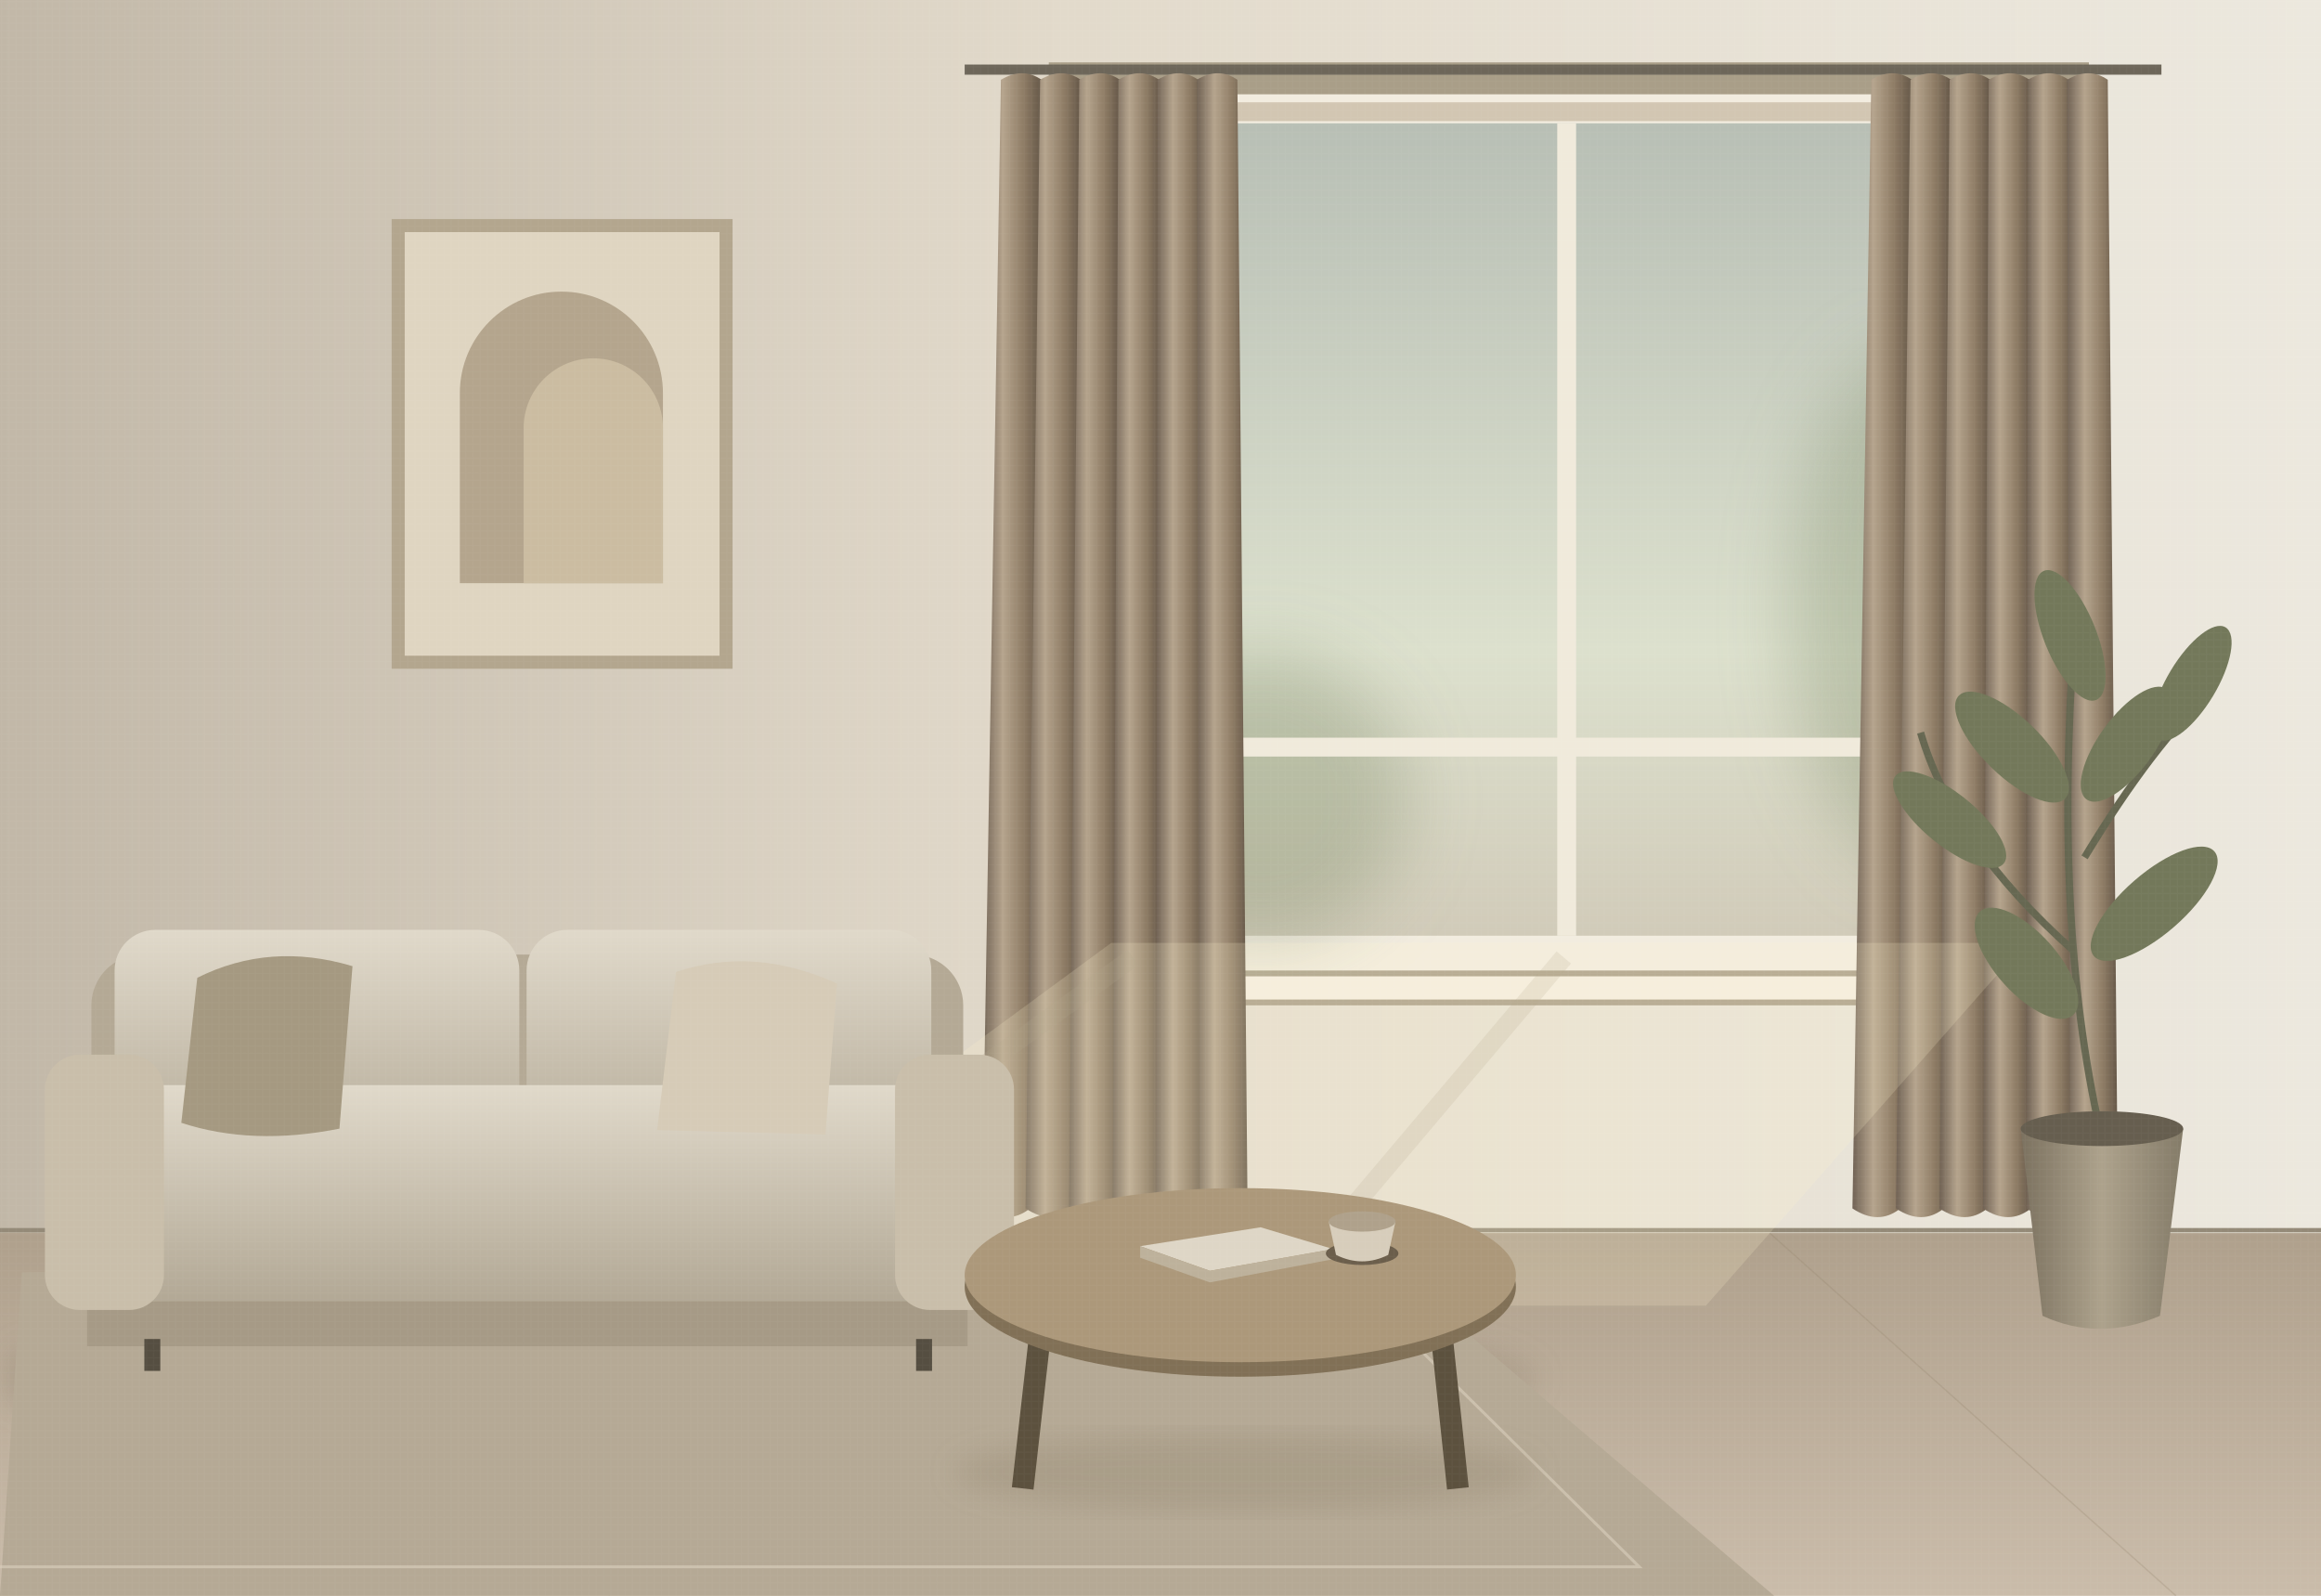
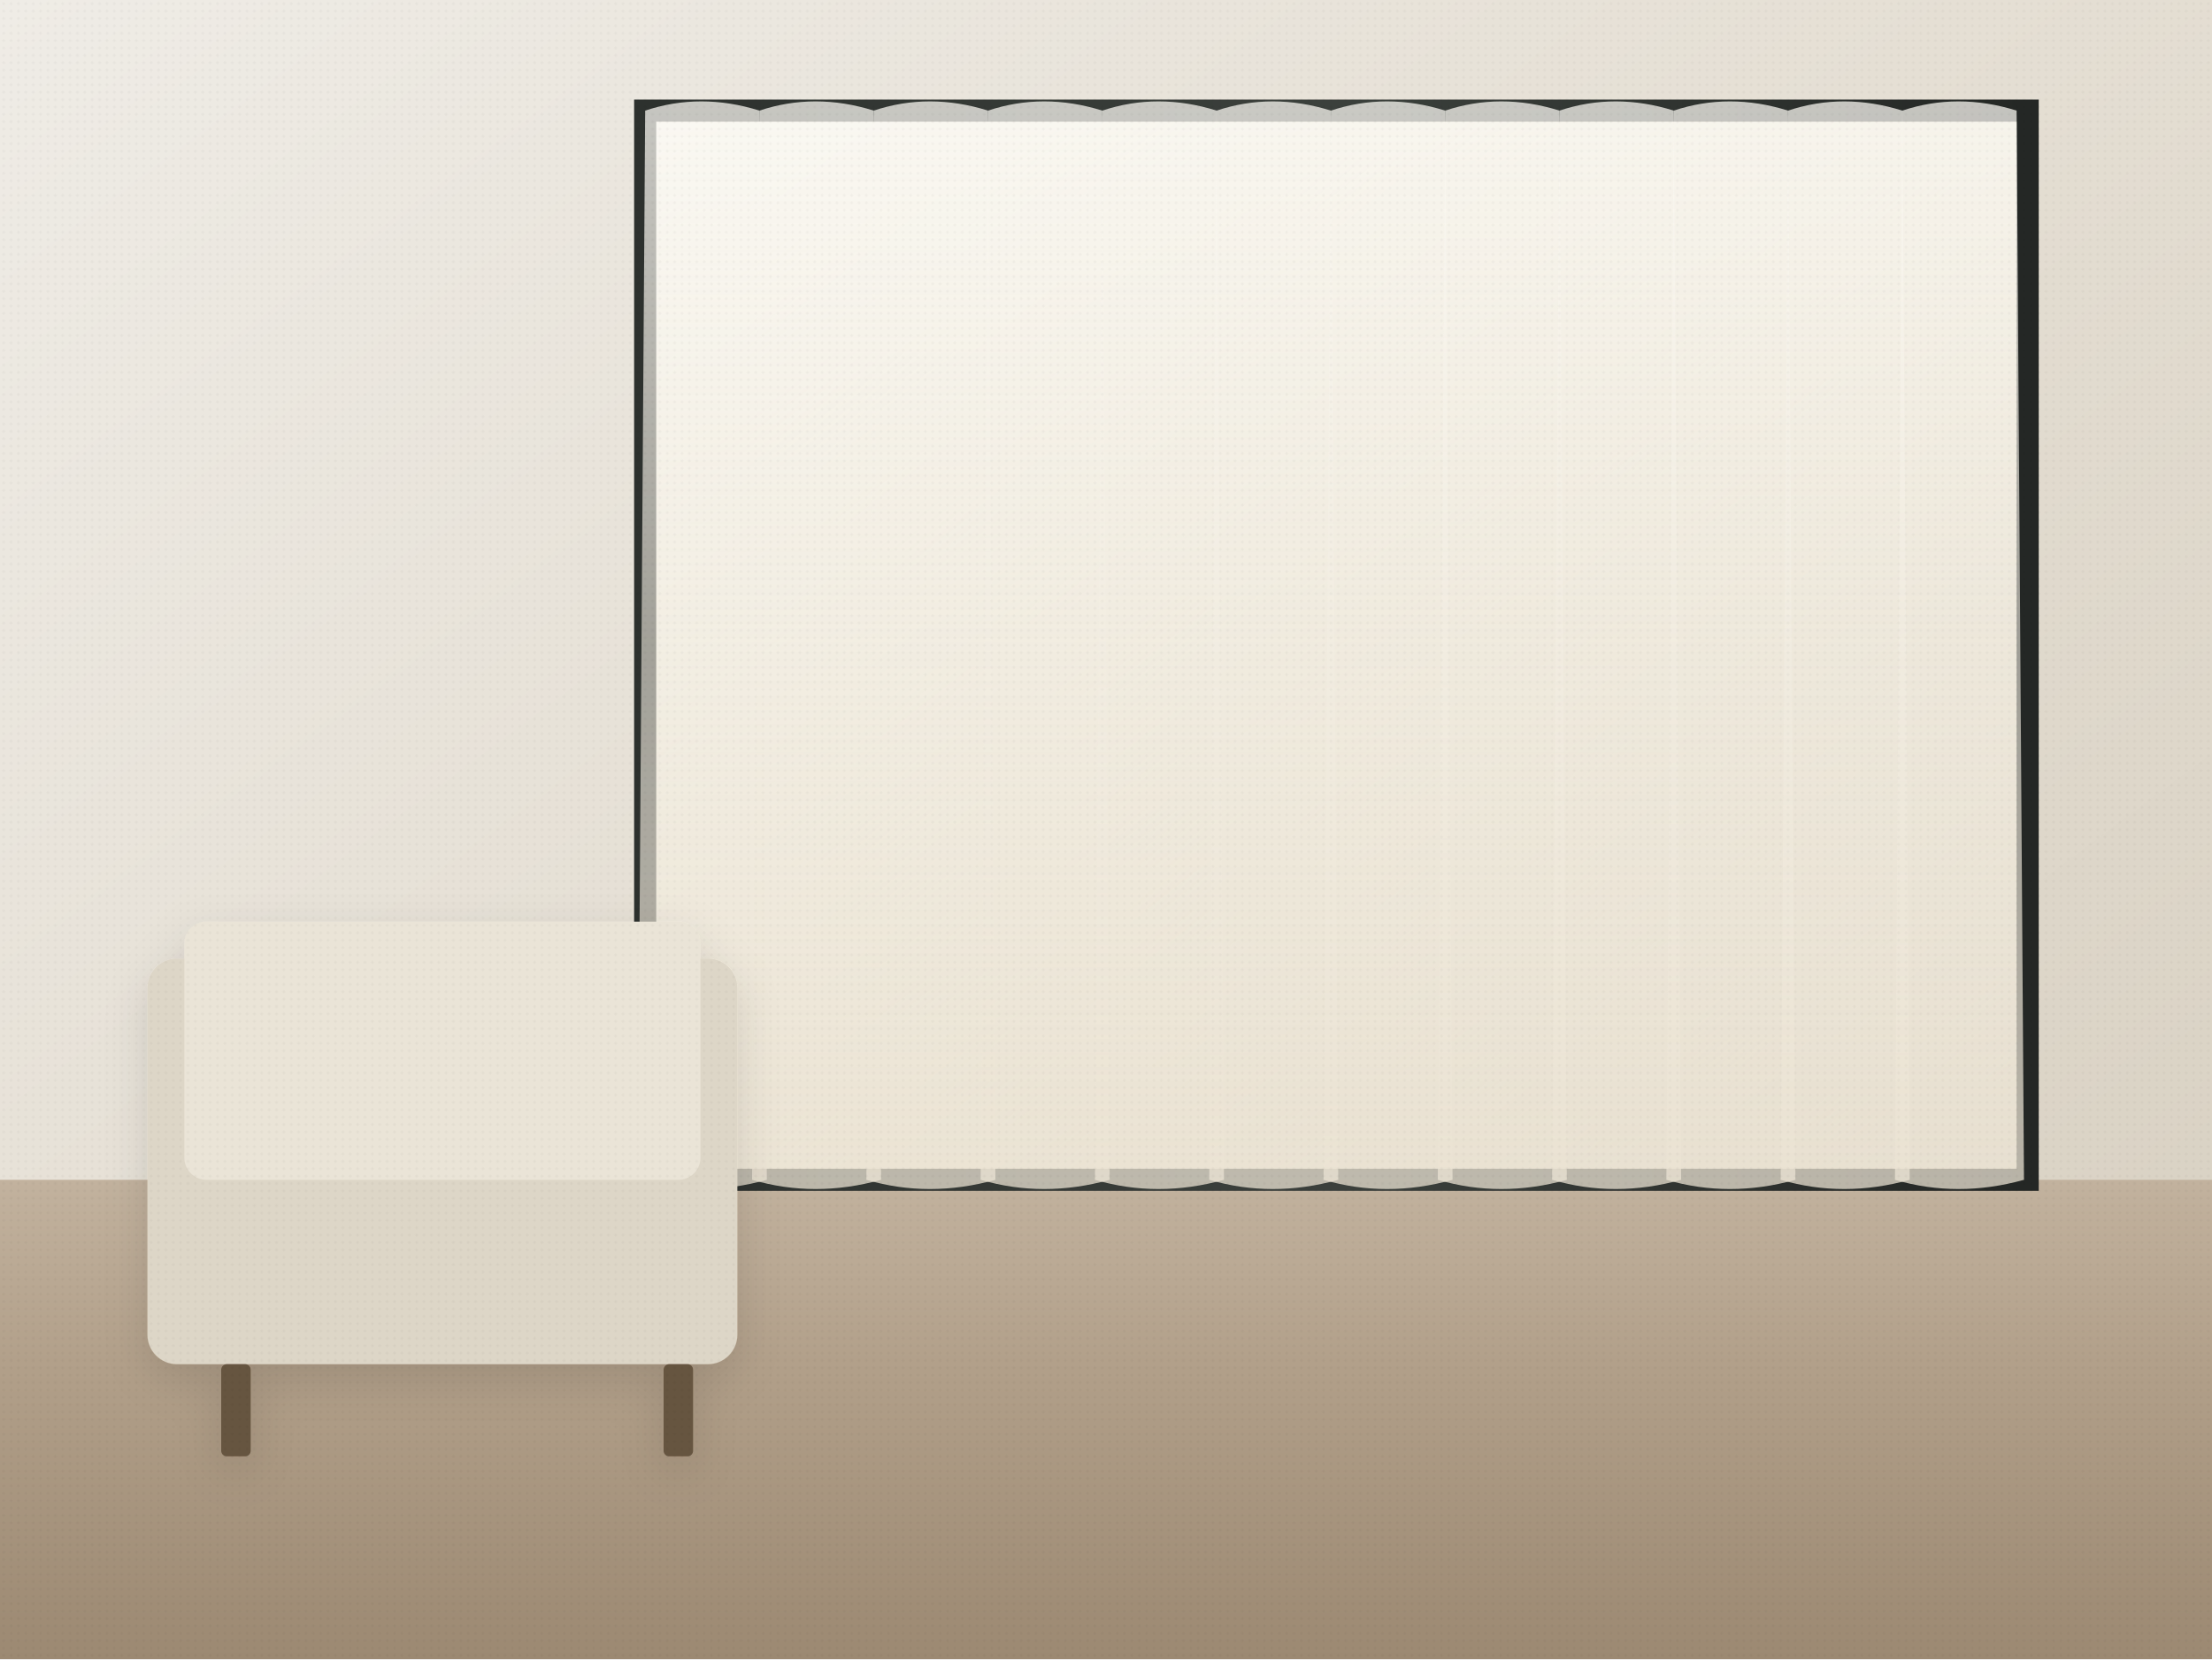
- <svg xmlns="http://www.w3.org/2000/svg" width="1600" height="1100" viewBox="0 0 1600 1100">
+ <svg xmlns="http://www.w3.org/2000/svg" width="1200" height="900" viewBox="0 0 1200 900">
  <defs>
-     <linearGradient id="wall">
-       <stop stop-color="#c1b7a7" />
-       <stop offset=".46" stop-color="#e2dacb" />
-       <stop offset="1" stop-color="#ece8de" />
+     <linearGradient id="warmWall" x1="0%" y1="0%" x2="100%" y2="100%">
+       <stop offset="0%" stop-color="#EFECE6" />
+       <stop offset="45%" stop-color="#E5DFD4" />
+       <stop offset="100%" stop-color="#D6CEBF" />
    </linearGradient>
-     <linearGradient id="floor" x2="0" y2="1">
-       <stop stop-color="#afa08c" />
-       <stop offset="1" stop-color="#cabcaa" />
+     <linearGradient id="woodFloor" x1="0%" y1="0%" x2="0%" y2="100%">
+       <stop offset="0%" stop-color="#C2B29E" />
+       <stop offset="40%" stop-color="#B19F89" />
+       <stop offset="100%" stop-color="#9C8972" />
    </linearGradient>
-     <linearGradient id="glass" x2="0" y2="1">
-       <stop stop-color="#b8bfb5" />
-       <stop offset=".65" stop-color="#dce0cd" />
-       <stop offset="1" stop-color="#d1cbb9" />
+     <linearGradient id="windowLight" x1="0%" y1="0%" x2="100%" y2="100%">
+       <stop offset="0%" stop-color="#FDFCF7" stop-opacity="0.85" />
+       <stop offset="60%" stop-color="#F4EEDB" stop-opacity="0.45" />
+       <stop offset="100%" stop-color="#E8DEC8" stop-opacity="0.1" />
    </linearGradient>
-     <linearGradient id="linen">
-       <stop stop-color="#b8ac96" />
-       <stop offset=".55" stop-color="#d3c9b7" />
-       <stop offset="1" stop-color="#c6bba4" />
+     <linearGradient id="sunbeam" x1="0%" y1="0%" x2="80%" y2="100%">
+       <stop offset="0%" stop-color="#FFFDF5" stop-opacity="0.32" />
+       <stop offset="60%" stop-color="#FFF8E7" stop-opacity="0.12" />
+       <stop offset="100%" stop-color="#FFF5D6" stop-opacity="0" />
    </linearGradient>
-     <linearGradient id="fold" x2="0" y2="1">
-       <stop stop-color="#c1b39b" />
-       <stop offset=".6" stop-color="#dfd4c0" />
-       <stop offset=".95" stop-color="#aa9b83" />
-       <stop offset="1" stop-color="#887c69" />
+     <linearGradient id="steelMullion" x1="0%" y1="0%" x2="100%" y2="0%">
+       <stop offset="0%" stop-color="#2D312E" />
+       <stop offset="50%" stop-color="#3B403C" />
+       <stop offset="100%" stop-color="#242725" />
    </linearGradient>
-     <linearGradient id="slat" x2="0" y2="1">
-       <stop stop-color="#d5c5aa" />
-       <stop offset=".65" stop-color="#bcaa8a" />
-       <stop offset="1" stop-color="#887757" />
+     <linearGradient id="softLinen" x1="0%" y1="0%" x2="100%" y2="0%">
+       <stop offset="0%" stop-color="#DFD8CB" />
+       <stop offset="50%" stop-color="#EDE7DC" />
+       <stop offset="100%" stop-color="#D8D0C1" />
    </linearGradient>
-     <linearGradient id="sofa" x2="0" y2="1">
-       <stop stop-color="#e0d9ca" />
-       <stop offset="1" stop-color="#b2a895" />
+     <linearGradient id="darkLinen" x1="0%" y1="0%" x2="100%" y2="0%">
+       <stop offset="0%" stop-color="#565B54" />
+       <stop offset="50%" stop-color="#676D65" />
+       <stop offset="100%" stop-color="#4C504A" />
    </linearGradient>
-     <linearGradient id="pot">
-       <stop stop-color="#7b715f" />
-       <stop offset=".5" stop-color="#ada28c" />
-       <stop offset="1" stop-color="#847b68" />
+     <linearGradient id="sheerFabric" x1="0%" y1="0%" x2="0%" y2="100%">
+       <stop offset="0%" stop-color="#FAF8F2" stop-opacity="0.75" />
+       <stop offset="50%" stop-color="#F2EDE2" stop-opacity="0.6" />
+       <stop offset="100%" stop-color="#EBE3D3" stop-opacity="0.75" />
    </linearGradient>
-     <filter id="blur">
-       <feGaussianBlur stdDeviation="24" />
+     <filter id="softBlur" x="-20%" y="-20%" width="140%" height="140%">
+       <feGaussianBlur stdDeviation="16" />
    </filter>
-     <filter id="shadow">
-       <feGaussianBlur stdDeviation="10" />
+     <filter id="deepBlur" x="-30%" y="-30%" width="160%" height="160%">
+       <feGaussianBlur stdDeviation="32" />
    </filter>
-     <pattern id="grain" width="5" height="5" patternUnits="userSpaceOnUse">
-       <path d="M0 1h5M1 0v5" stroke="#fff" stroke-opacity=".035" stroke-width=".7" />
+     <filter id="gentleShadow" x="-10%" y="-10%" width="120%" height="120%">
+       <feDropShadow dx="0" dy="8" stdDeviation="12" flood-color="#1D211F" flood-opacity="0.12" />
+     </filter>
+     <pattern id="weavePattern" width="6" height="6" patternUnits="userSpaceOnUse">
+       <path d="M0 3h6 M3 0v6" stroke="#9C9281" stroke-width="0.75" stroke-opacity="0.18" />
+     </pattern>
+     <pattern id="microGrain" width="4" height="4" patternUnits="userSpaceOnUse">
+       <circle cx="2" cy="2" r="0.8" fill="#1D211F" fill-opacity="0.03" />
    </pattern>
  </defs>
-   <path fill="url(#wall)" d="M0 0h1600v1100H0z" />
-   <path d="M0 850h1600v250H0z" fill="url(#floor)" />
-   <path d="M0 848h1600" stroke="#948a78" stroke-width="3" />
-   <path d="M180 850L40 1100m400-250-20 250m280-250 80 250m180-250 180 250m80-250 280 250" stroke="#93806b" stroke-opacity=".25" />
-   <path d="M723 43h717v650H723z" fill="#a99e88" />
-   <path d="M744 65h674v604H744z" fill="#f2ecdf" />
-   <path d="M765 85h630v560H765z" fill="url(#glass)" />
-   <g opacity=".3" filter="url(#blur)" fill="#6e7e58">
-     <ellipse cx="1320" cy="420" rx="85" ry="180" />
-     <ellipse cx="870" cy="550" rx="100" ry="100" />
+   <rect width="1200" height="900" fill="url(#warmWall)" />
+   <path d="M0 640 L1200 640 L1200 900 L0 900 Z" fill="url(#woodFloor)" />
+   <rect x="350" y="60" width="750" height="580" fill="url(#windowLight)" />
+   <rect x="350" y="60" width="750" height="580" fill="none" stroke="url(#steelMullion)" stroke-width="12" />
+   <line x1="725" y1="60" x2="725" y2="640" stroke="url(#steelMullion)" stroke-width="8" />
+   <path d="M350 60 Q380 50 412 60 L416 640 Q380 650 346 640 Z" fill="url(#sheerFabric)" />
+   <path d="M412 60 Q442 50 474 60 L478 640 Q442 650 408 640 Z" fill="url(#sheerFabric)" />
+   <path d="M474 60 Q504 50 536 60 L540 640 Q504 650 470 640 Z" fill="url(#sheerFabric)" />
+   <path d="M536 60 Q566 50 598 60 L602 640 Q566 650 532 640 Z" fill="url(#sheerFabric)" />
+   <path d="M598 60 Q628 50 660 60 L664 640 Q628 650 594 640 Z" fill="url(#sheerFabric)" />
+   <path d="M660 60 Q690 50 722 60 L726 640 Q690 650 656 640 Z" fill="url(#sheerFabric)" />
+   <path d="M722 60 Q752 50 784 60 L788 640 Q752 650 718 640 Z" fill="url(#sheerFabric)" />
+   <path d="M784 60 Q814 50 846 60 L850 640 Q814 650 780 640 Z" fill="url(#sheerFabric)" />
+   <path d="M846 60 Q876 50 908 60 L912 640 Q876 650 842 640 Z" fill="url(#sheerFabric)" />
+   <path d="M908 60 Q938 50 970 60 L974 640 Q938 650 904 640 Z" fill="url(#sheerFabric)" />
+   <path d="M970 60 Q1000 50 1032 60 L1036 640 Q1000 650 966 640 Z" fill="url(#sheerFabric)" />
+   <path d="M1032 60 Q1062 50 1094 60 L1098 640 Q1062 650 1028 640 Z" fill="url(#sheerFabric)" />
+   <g filter="url(#gentleShadow)">
+     <rect x="80" y="520" width="320" height="220" rx="16" fill="#DDD6C7" />
+     <rect x="100" y="500" width="280" height="140" rx="12" fill="#EAE4D7" />
+     <rect x="120" y="740" width="16" height="50" rx="3" fill="#665440" />
+     <rect x="360" y="740" width="16" height="50" rx="3" fill="#665440" />
  </g>
-   <path d="M1080 85v560M765 515h630" stroke="#f0eadb" stroke-width="13" />
-   <path d="M750 77h658" stroke="#d2c6b2" stroke-width="13" />
-   <path d="M720 681h727" stroke="#f4eddf" stroke-width="16" />
-   <defs>
-     <linearGradient id="curtainFold">
-       <stop stop-color="#706254" />
-       <stop offset=".35" stop-color="#b5a48d" />
-       <stop offset=".7" stop-color="#8e7c65" />
-       <stop offset="1" stop-color="#645647" />
-     </linearGradient>
-   </defs>
-   <path d="M665 48h825" stroke="#6d6659" stroke-width="7" />
-   <path d="M690 55q15-9 28 0l-8 778q-15 12-33 0z" fill="url(#curtainFold)" />
-   <path d="M717 55q15-9 28 0l-5 778q-15 12-33 0z" fill="url(#curtainFold)" />
-   <path d="M744 55q15-9 28 0l-2 778q-15 12-33 0z" fill="url(#curtainFold)" />
-   <path d="M771 55q15-9 28 0l1 778q-15 12-33 0z" fill="url(#curtainFold)" />
-   <path d="M798 55q15-9 28 0l4 778q-15 12-33 0z" fill="url(#curtainFold)" />
-   <path d="M825 55q15-9 28 0l7 778q-15 12-33 0z" fill="url(#curtainFold)" />
-   <path d="M1290 55q15-9 28 0l-8 778q-15 12-33 0z" fill="url(#curtainFold)" />
-   <path d="M1317 55q15-9 28 0l-5 778q-15 12-33 0z" fill="url(#curtainFold)" />
-   <path d="M1344 55q15-9 28 0l-2 778q-15 12-33 0z" fill="url(#curtainFold)" />
-   <path d="M1371 55q15-9 28 0l1 778q-15 12-33 0z" fill="url(#curtainFold)" />
-   <path d="M1398 55q15-9 28 0l4 778q-15 12-33 0z" fill="url(#curtainFold)" />
-   <path d="M1425 55q15-9 28 0l7 778q-15 12-33 0z" fill="url(#curtainFold)" />
-   <path d="M766 650l-340 250h750l220-250" fill="#fff5ce" opacity=".18" />
-   <path d="M1078 660L875 900m-94-240L449 900" stroke="#b0a48b" stroke-width="13" opacity=".18" />
-   <ellipse cx="520" cy="950" rx="540" ry="55" fill="#746956" opacity=".18" filter="url(#shadow)" />
-   <path d="M15 877l930-15 278 238H0z" fill="#b5a995" />
-   <path d="M40 897l890-15 200 198H0" fill="none" stroke="#dbcfbc" stroke-width="2" opacity=".6" />
-   <rect x="63" y="658" width="601" height="214" rx="35" fill="#b4a995" />
-   <rect x="79" y="641" width="279" height="165" rx="28" fill="url(#sofa)" />
-   <rect x="363" y="641" width="279" height="165" rx="28" fill="url(#sofa)" />
-   <path d="M45 778q0-30 35-30h565q37 0 37 30v119H45z" fill="url(#sofa)" />
-   <path d="M60 897h607v31H60z" fill="#a69a86" />
-   <rect x="31" y="727" width="82" height="176" rx="24" fill="#c9beaa" />
-   <rect x="617" y="727" width="82" height="176" rx="24" fill="#c9beaa" />
-   <path d="M105 923v22m532-22v22" stroke="#554e41" stroke-width="11" />
-   <path d="M136 674q50-25 107-8l-9 112q-60 12-109-4z" fill="#a59981" />
-   <path d="M466 670q54-18 111 8l-8 104-116-3z" fill="#d6cbb7" />
-   <ellipse cx="858" cy="1015" rx="200" ry="27" fill="#756750" opacity=".18" filter="url(#shadow)" />
-   <path d="M721 884l-16 142m285-142 15 142" stroke="#5c513e" stroke-width="15" />
-   <ellipse cx="855" cy="887" rx="190" ry="62" fill="#817056" />
-   <ellipse cx="855" cy="879" rx="190" ry="60" fill="#ac987a" />
-   <path d="M786 859l83-13 50 15-85 15z" fill="#ded6c6" />
-   <path d="M786 859v8l48 17 85-16v-7l-85 15z" fill="#bdb19b" />
-   <ellipse cx="939" cy="864" rx="25" ry="8" fill="#6b5e4b" />
-   <path d="M916 842l5 23q18 9 36 0l5-23z" fill="#d7cdbb" />
-   <ellipse cx="939" cy="842" rx="23" ry="7" fill="#afa18b" />
-   <path d="M1450 789q-35-145-20-352m-1 218q-83-74-105-150m113 86q48-79 87-114" stroke="#666751" stroke-width="5" fill="none" />
-   <g fill="#73785a">
-     <ellipse cx="1427" cy="438" rx="18" ry="48" transform="rotate(-22 1427 438)" />
-     <ellipse cx="1387" cy="515" rx="20" ry="51" transform="rotate(-46 1387 515)" />
-     <ellipse cx="1466" cy="513" rx="19" ry="47" transform="rotate(36 1466 513)" />
-     <ellipse cx="1344" cy="565" rx="18" ry="48" transform="rotate(-51 1344 565)" />
-     <ellipse cx="1485" cy="623" rx="21" ry="55" transform="rotate(49 1485 623)" />
-     <ellipse cx="1397" cy="664" rx="21" ry="48" transform="rotate(-42 1397 664)" />
-     <ellipse cx="1511" cy="471" rx="17" ry="45" transform="rotate(31 1511 471)" />
-   </g>
-   <path d="M1393 778h112l-16 129q-42 18-81 0z" fill="url(#pot)" />
-   <ellipse cx="1449" cy="778" rx="56" ry="12" fill="#665e4f" />
-   <path d="M270 151h235v310H270z" fill="#b3a68e" />
-   <path d="M279 160h217v292H279z" fill="#dfd5c1" />
-   <path d="M317 402V271a70 70 0 01140 0v131z" fill="#b4a58d" />
-   <path d="M361 402V295a48 48 0 0196 0v107z" fill="#cbbca1" />
-   <path d="M0 0h1600v1100H0z" fill="url(#grain)" />
+   <rect width="1200" height="900" fill="url(#microGrain)" />
</svg>
